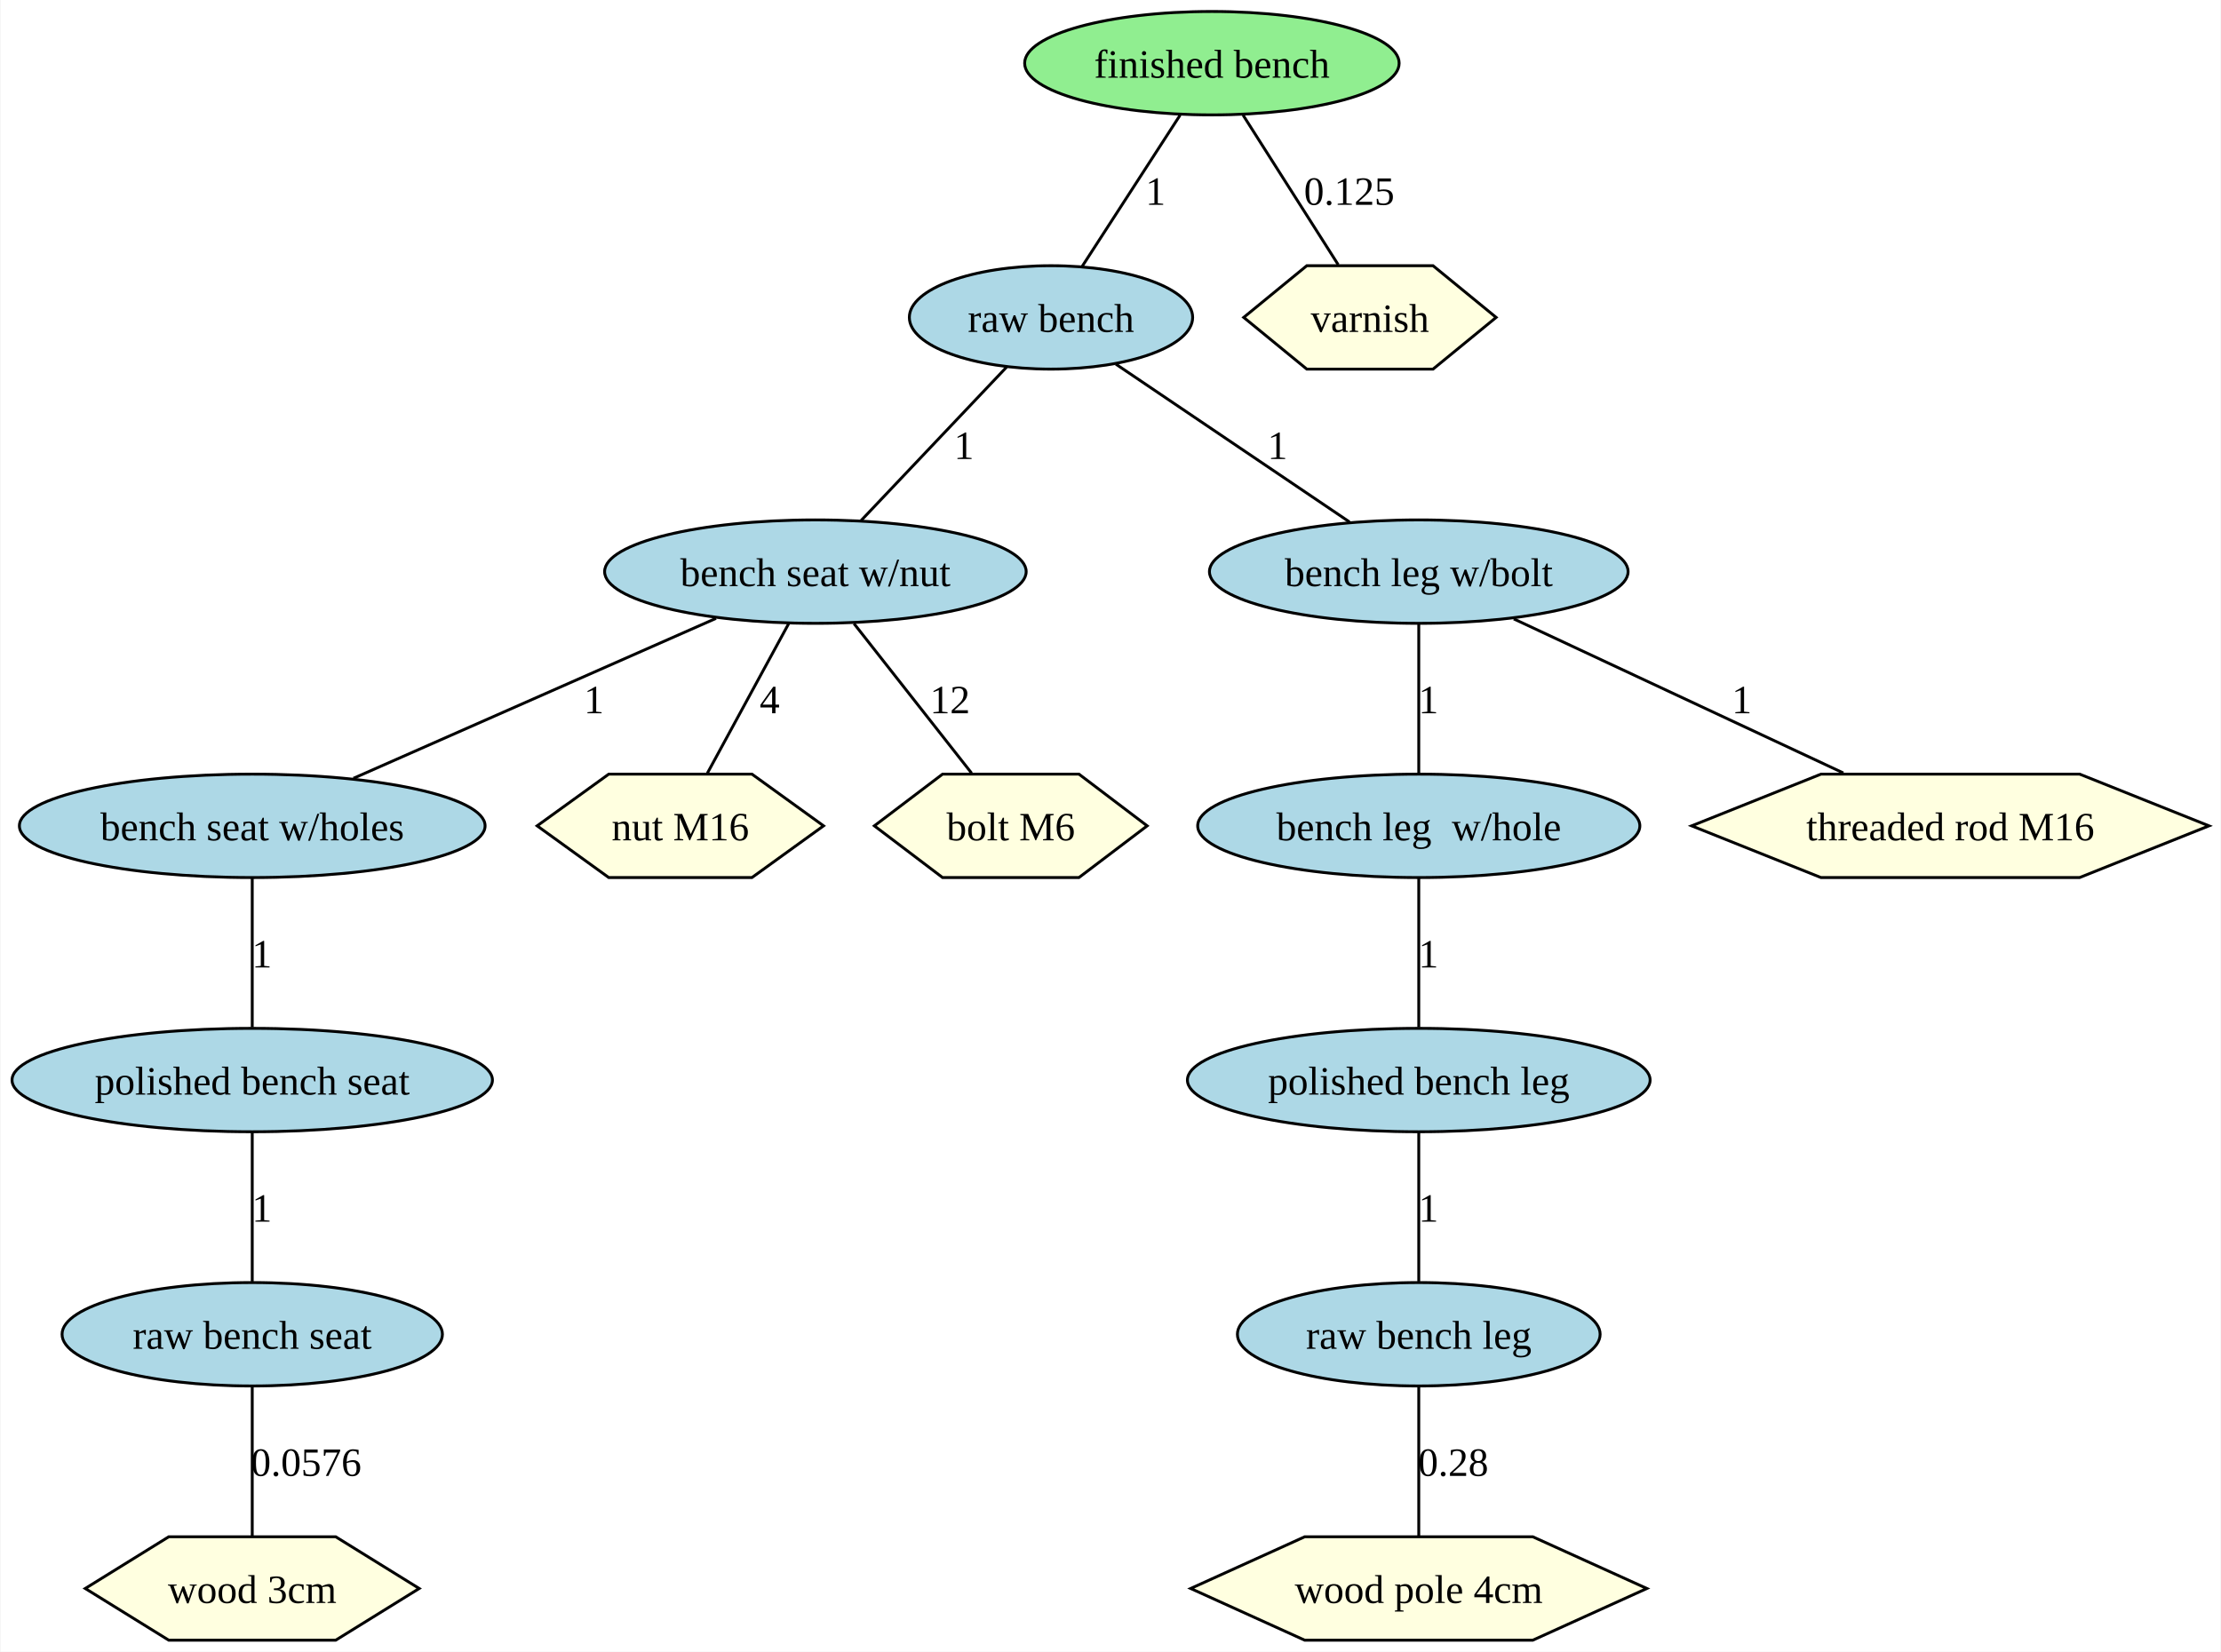
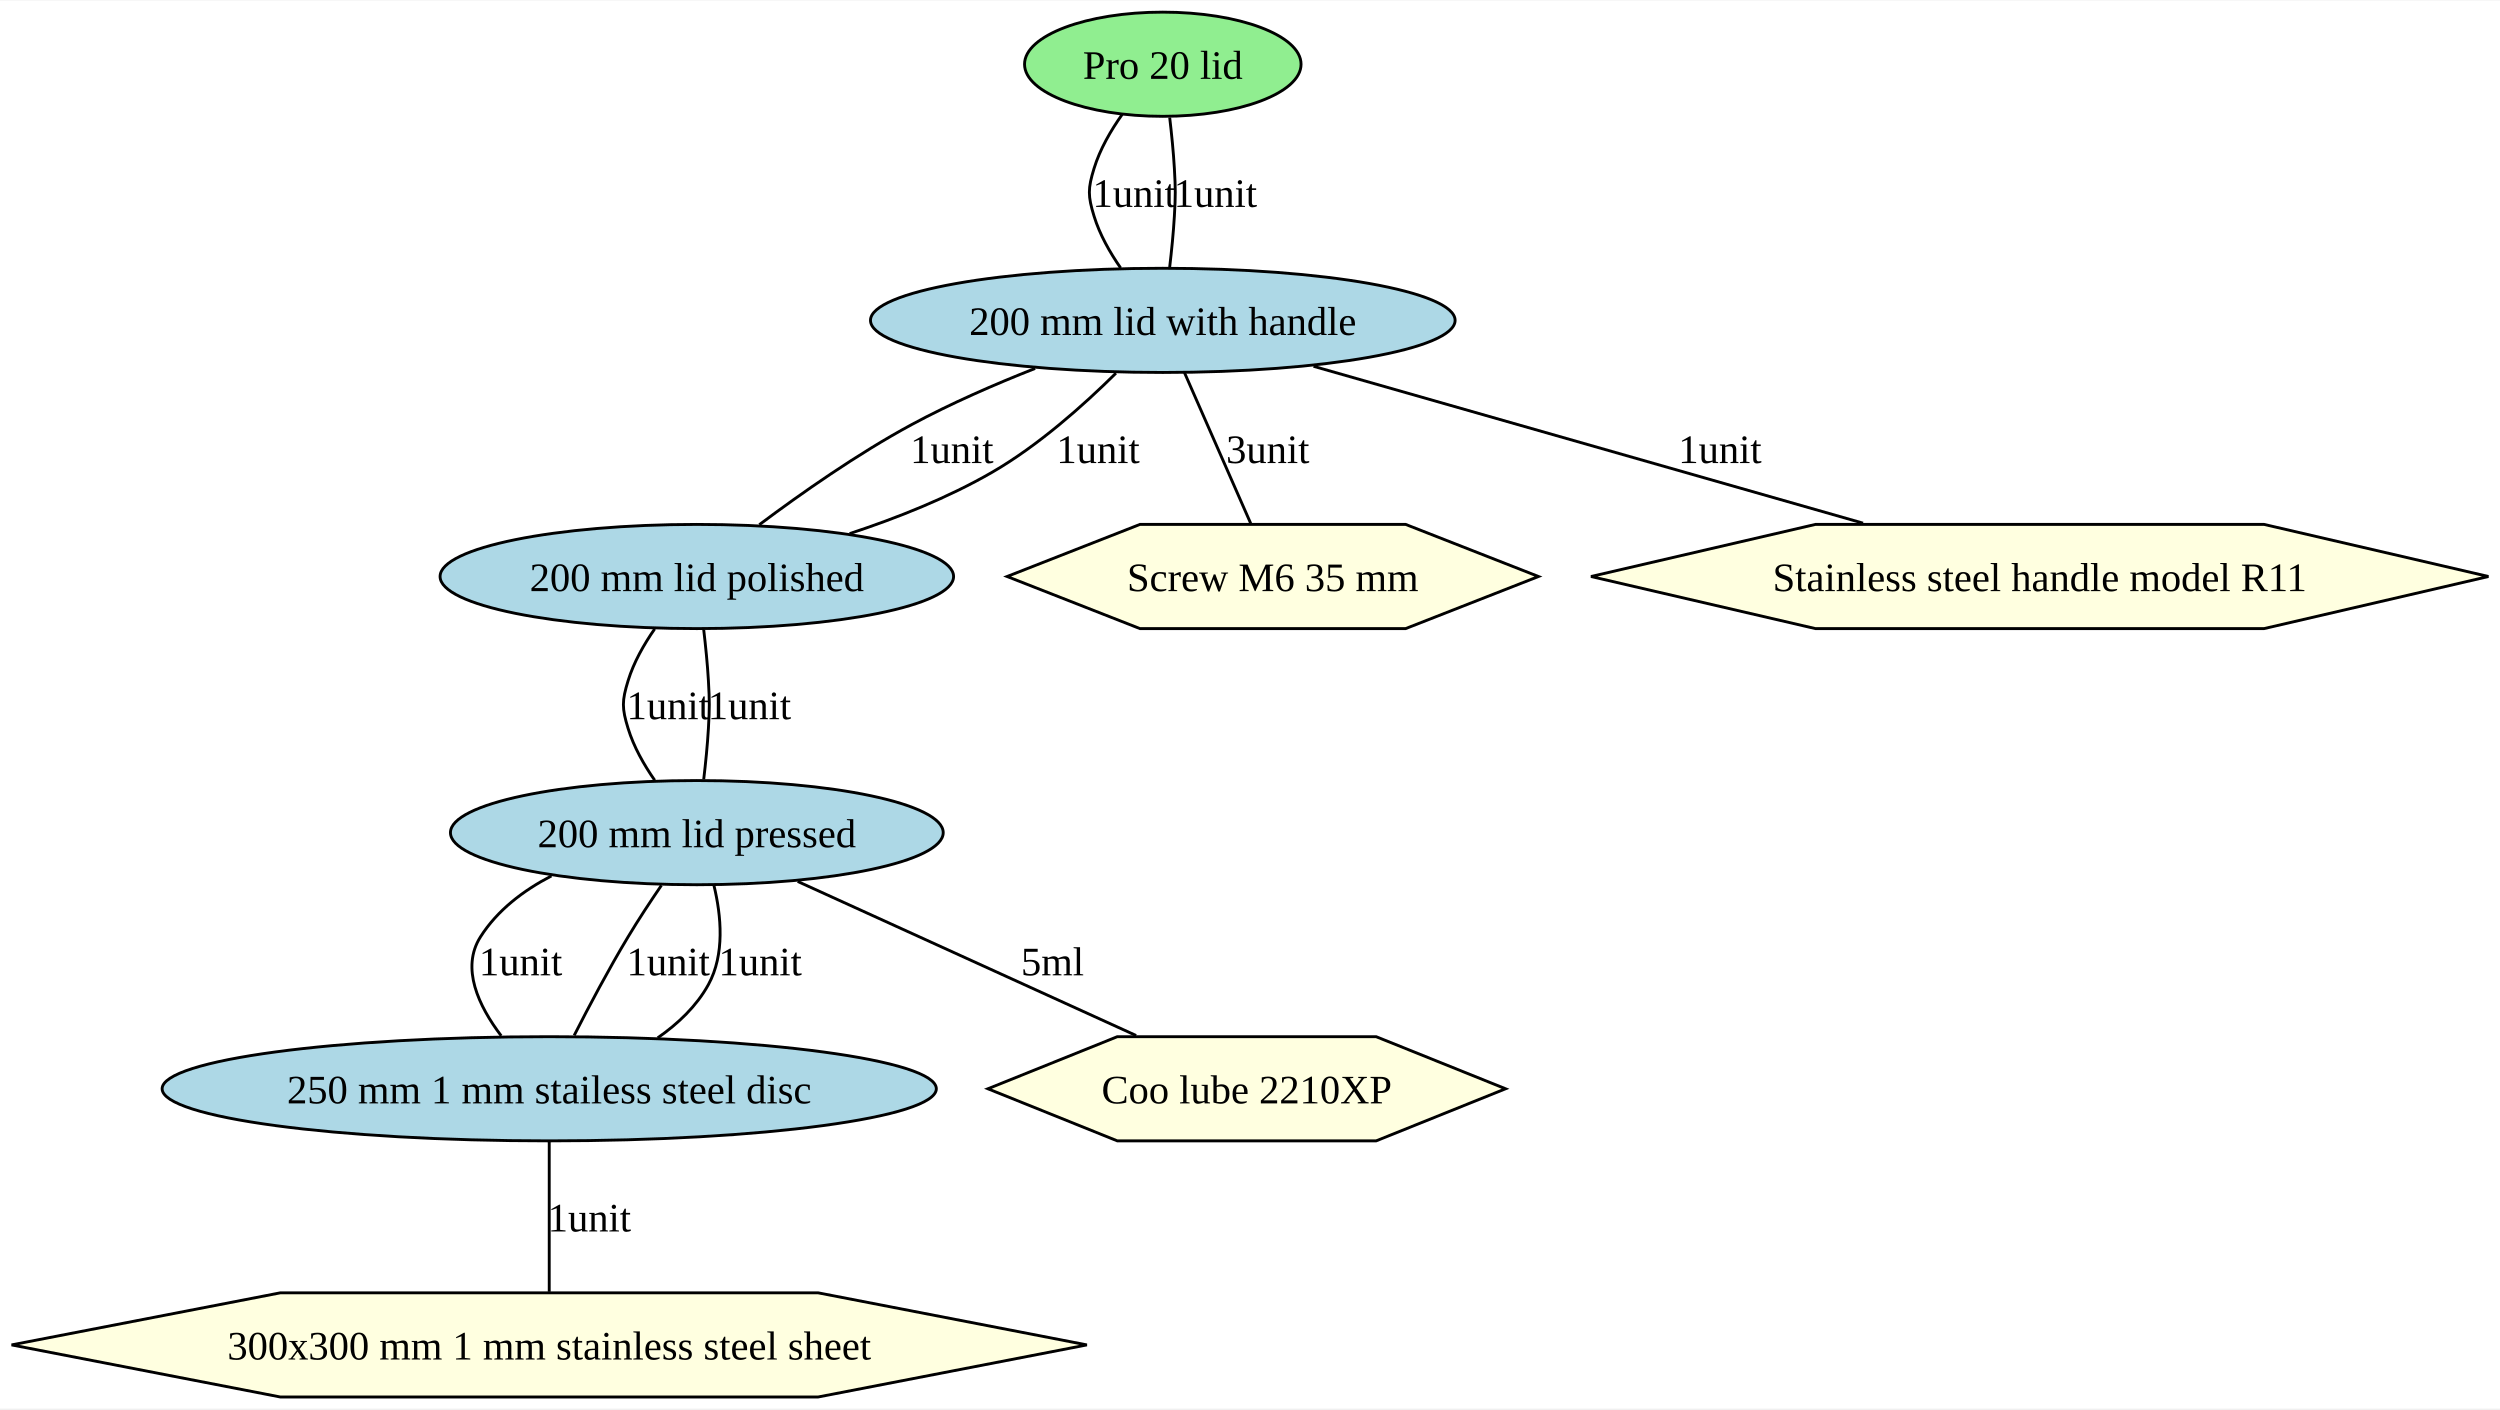
- <svg xmlns="http://www.w3.org/2000/svg" width="773px" height="575px" viewBox="0.00 0.00 772.62 575.00">
-   <g id="graph0" class="graph" transform="scale(1.0 1.0) rotate(0.0) translate(4.0 571.0)">
-     <polygon fill="white" stroke="none" points="-4,4 -4,-571 768.62,-571 768.62,4 -4,4" />
+ <svg xmlns="http://www.w3.org/2000/svg" width="864px" height="487px" viewBox="0.00 0.00 863.80 486.50">
+   <g id="graph0" class="graph" transform="scale(1.0 1.0) rotate(0.0) translate(4.0 482.5)">
+     <polygon fill="white" stroke="none" points="-4,4 -4,-482.5 859.8,-482.5 859.8,4 -4,4" />
    <g id="node1" class="node">
-       <ellipse fill="lightgreen" stroke="black" cx="417.6" cy="-549" rx="65.17" ry="18" />
-       <text text-anchor="middle" x="417.6" y="-543.95" font-family="Times New Roman,serif" font-size="14.00">finished bench</text>
+       <ellipse fill="lightgreen" stroke="black" cx="397.77" cy="-460.5" rx="47.77" ry="18" />
+       <text text-anchor="middle" x="397.77" y="-455.45" font-family="Times New Roman,serif" font-size="14.00">Pro 20 lid</text>
    </g>
    <g id="node2" class="node">
-       <ellipse fill="lightblue" stroke="black" cx="361.6" cy="-460.5" rx="49.3" ry="18" />
-       <text text-anchor="middle" x="361.6" y="-455.45" font-family="Times New Roman,serif" font-size="14.00">raw bench</text>
+       <ellipse fill="lightblue" stroke="black" cx="397.77" cy="-372" rx="101" ry="18" />
+       <text text-anchor="middle" x="397.77" y="-366.95" font-family="Times New Roman,serif" font-size="14.00">200 mm lid with handle</text>
    </g>
    <g id="edge1" class="edge">
-       <path fill="none" stroke="black" d="M406.53,-530.91C396.65,-515.65 382.26,-493.42 372.45,-478.26" />
-       <text text-anchor="middle" x="397.99" y="-499.7" font-family="Times New Roman,serif" font-size="14.00">1</text>
-     </g>
-     <g id="node16" class="node">
-       <polygon fill="lightyellow" stroke="black" points="516.53,-460.5 494.56,-478.5 450.63,-478.5 428.67,-460.5 450.63,-442.5 494.56,-442.5 516.53,-460.5" />
-       <text text-anchor="middle" x="472.6" y="-455.45" font-family="Times New Roman,serif" font-size="14.00">varnish</text>
+       <path fill="none" stroke="black" d="M383.71,-443.12C379.78,-437.57 376.04,-431.1 374.02,-424.5 371.86,-417.49 371.86,-415.01 374.02,-408 375.96,-401.68 379.47,-395.48 383.21,-390.1" />
+       <text text-anchor="middle" x="387.89" y="-411.2" font-family="Times New Roman,serif" font-size="14.00">1unit</text>
    </g>
    <g id="edge2" class="edge">
-       <path fill="none" stroke="black" d="M428.46,-530.91C438.04,-515.84 451.93,-493.99 461.56,-478.85" />
-       <text text-anchor="middle" x="465.4" y="-499.7" font-family="Times New Roman,serif" font-size="14.00">0.125</text>
+       <path fill="none" stroke="black" d="M400.15,-442.09C400.81,-436.48 401.44,-430.24 401.77,-424.5 402.18,-417.18 402.18,-415.32 401.77,-408 401.44,-402.26 400.81,-396.02 400.15,-390.41" />
+       <text text-anchor="middle" x="415.95" y="-411.2" font-family="Times New Roman,serif" font-size="14.00">1unit</text>
    </g>
    <g id="node3" class="node">
-       <ellipse fill="lightblue" stroke="black" cx="279.6" cy="-372" rx="73.36" ry="18" />
-       <text text-anchor="middle" x="279.6" y="-366.95" font-family="Times New Roman,serif" font-size="14.00">bench seat w/nut</text>
+       <ellipse fill="lightblue" stroke="black" cx="236.77" cy="-283.5" rx="88.71" ry="18" />
+       <text text-anchor="middle" x="236.77" y="-278.45" font-family="Times New Roman,serif" font-size="14.00">200 mm lid polished</text>
    </g>
    <g id="edge3" class="edge">
-       <path fill="none" stroke="black" d="M346.17,-443.23C331.7,-427.96 310.14,-405.22 295.51,-389.79" />
-       <text text-anchor="middle" x="331.31" y="-411.2" font-family="Times New Roman,serif" font-size="14.00">1</text>
-     </g>
-     <g id="node10" class="node">
-       <ellipse fill="lightblue" stroke="black" cx="489.6" cy="-372" rx="72.85" ry="18" />
-       <text text-anchor="middle" x="489.6" y="-366.95" font-family="Times New Roman,serif" font-size="14.00">bench leg w/bolt</text>
+       <path fill="none" stroke="black" d="M353.65,-355.4C339.71,-349.9 324.45,-343.25 311.02,-336 292.38,-325.94 272.75,-312.17 258.36,-301.4" />
+       <text text-anchor="middle" x="324.89" y="-322.7" font-family="Times New Roman,serif" font-size="14.00">1unit</text>
    </g>
    <g id="edge4" class="edge">
-       <path fill="none" stroke="black" d="M384.18,-444.23C407.01,-428.81 442.14,-405.07 465.49,-389.29" />
-       <text text-anchor="middle" x="440.44" y="-411.2" font-family="Times New Roman,serif" font-size="14.00">1</text>
+       <path fill="none" stroke="black" d="M381.58,-353.76C370.43,-342.71 354.78,-328.75 338.77,-319.5 323.61,-310.74 305.92,-303.71 289.57,-298.32" />
+       <text text-anchor="middle" x="375.4" y="-322.7" font-family="Times New Roman,serif" font-size="14.00">1unit</text>
+     </g>
+     <g id="node8" class="node">
+       <polygon fill="lightyellow" stroke="black" points="527.57,-283.5 481.67,-301.5 389.87,-301.5 343.97,-283.5 389.87,-265.5 481.67,-265.5 527.57,-283.5" />
+       <text text-anchor="middle" x="435.77" y="-278.45" font-family="Times New Roman,serif" font-size="14.00">Screw M6 35 mm</text>
+     </g>
+     <g id="edge5" class="edge">
+       <path fill="none" stroke="black" d="M405.27,-353.91C411.89,-338.84 421.49,-316.99 428.14,-301.85" />
+       <text text-anchor="middle" x="434.04" y="-322.7" font-family="Times New Roman,serif" font-size="14.00">3unit</text>
+     </g>
+     <g id="node9" class="node">
+       <polygon fill="lightyellow" stroke="black" points="855.8,-283.5 778.28,-301.5 623.25,-301.5 545.73,-283.5 623.25,-265.5 778.28,-265.5 855.8,-283.5" />
+       <text text-anchor="middle" x="700.77" y="-278.45" font-family="Times New Roman,serif" font-size="14.00">Stainless steel handle model R11</text>
+     </g>
+     <g id="edge6" class="edge">
+       <path fill="none" stroke="black" d="M449.85,-356.13C502.56,-341.08 584.01,-317.83 639.72,-301.93" />
+       <text text-anchor="middle" x="590.28" y="-322.7" font-family="Times New Roman,serif" font-size="14.00">1unit</text>
    </g>
    <g id="node4" class="node">
-       <ellipse fill="lightblue" stroke="black" cx="83.6" cy="-283.5" rx="81.04" ry="18" />
-       <text text-anchor="middle" x="83.6" y="-278.45" font-family="Times New Roman,serif" font-size="14.00">bench seat w/holes</text>
-     </g>
-     <g id="edge5" class="edge">
-       <path fill="none" stroke="black" d="M245.01,-355.73C209.51,-340.07 154.56,-315.82 118.83,-300.05" />
-       <text text-anchor="middle" x="202.53" y="-322.7" font-family="Times New Roman,serif" font-size="14.00">1</text>
-     </g>
-     <g id="node8" class="node">
-       <polygon fill="lightyellow" stroke="black" points="282.44,-283.5 257.52,-301.5 207.68,-301.5 182.76,-283.5 207.68,-265.5 257.52,-265.5 282.44,-283.5" />
-       <text text-anchor="middle" x="232.6" y="-278.45" font-family="Times New Roman,serif" font-size="14.00">nut M16</text>
-     </g>
-     <g id="edge6" class="edge">
-       <path fill="none" stroke="black" d="M270.31,-353.91C262.12,-338.84 250.25,-316.99 242.02,-301.85" />
-       <text text-anchor="middle" x="263.68" y="-322.7" font-family="Times New Roman,serif" font-size="14.00">4</text>
-     </g>
-     <g id="node9" class="node">
-       <polygon fill="lightyellow" stroke="black" points="395.07,-283.5 371.33,-301.5 323.86,-301.5 300.12,-283.5 323.86,-265.5 371.33,-265.5 395.07,-283.5" />
-       <text text-anchor="middle" x="347.6" y="-278.45" font-family="Times New Roman,serif" font-size="14.00">bolt M6</text>
+       <ellipse fill="lightblue" stroke="black" cx="236.77" cy="-195" rx="85.13" ry="18" />
+       <text text-anchor="middle" x="236.77" y="-189.95" font-family="Times New Roman,serif" font-size="14.00">200 mm lid pressed</text>
    </g>
    <g id="edge7" class="edge">
-       <path fill="none" stroke="black" d="M293.03,-353.91C304.87,-338.84 322.05,-316.99 333.96,-301.85" />
-       <text text-anchor="middle" x="326.44" y="-322.7" font-family="Times New Roman,serif" font-size="14.00">12</text>
+       <path fill="none" stroke="black" d="M222.21,-265.4C218.47,-260.02 214.96,-253.82 213.02,-247.5 210.86,-240.49 210.86,-238.01 213.02,-231 214.96,-224.68 218.47,-218.48 222.21,-213.1" />
+       <text text-anchor="middle" x="226.89" y="-234.2" font-family="Times New Roman,serif" font-size="14.00">1unit</text>
+     </g>
+     <g id="edge8" class="edge">
+       <path fill="none" stroke="black" d="M239.15,-265.09C239.81,-259.48 240.44,-253.24 240.77,-247.5 241.18,-240.18 241.18,-238.32 240.77,-231 240.44,-225.26 239.81,-219.02 239.15,-213.41" />
+       <text text-anchor="middle" x="254.95" y="-234.2" font-family="Times New Roman,serif" font-size="14.00">1unit</text>
    </g>
    <g id="node5" class="node">
-       <ellipse fill="lightblue" stroke="black" cx="83.6" cy="-195" rx="83.6" ry="18" />
-       <text text-anchor="middle" x="83.6" y="-189.95" font-family="Times New Roman,serif" font-size="14.00">polished bench seat</text>
+       <ellipse fill="lightblue" stroke="black" cx="185.77" cy="-106.5" rx="133.75" ry="18" />
+       <text text-anchor="middle" x="185.77" y="-101.45" font-family="Times New Roman,serif" font-size="14.00">250 mm 1 mm stailess steel disc</text>
    </g>
-     <g id="edge8" class="edge">
-       <path fill="none" stroke="black" d="M83.6,-265.41C83.6,-250.34 83.6,-228.49 83.6,-213.35" />
-       <text text-anchor="middle" x="86.97" y="-234.2" font-family="Times New Roman,serif" font-size="14.00">1</text>
+     <g id="edge9" class="edge">
+       <path fill="none" stroke="black" d="M186.54,-180.05C176.82,-175.01 167.86,-168.19 162.02,-159 155.15,-148.2 161.38,-135.09 169.18,-124.8" />
+       <text text-anchor="middle" x="175.89" y="-145.7" font-family="Times New Roman,serif" font-size="14.00">1unit</text>
+     </g>
+     <g id="edge10" class="edge">
+       <path fill="none" stroke="black" d="M224.54,-176.8C220.72,-171.21 216.57,-164.92 213.02,-159 206.34,-147.9 199.53,-135.03 194.39,-124.93" />
+       <text text-anchor="middle" x="226.89" y="-145.7" font-family="Times New Roman,serif" font-size="14.00">1unit</text>
+     </g>
+     <g id="edge11" class="edge">
+       <path fill="none" stroke="black" d="M242.68,-176.76C245.22,-166.24 246.46,-152.88 240.77,-142.5 236.68,-135.06 230.27,-128.97 223.24,-124.09" />
+       <text text-anchor="middle" x="258.66" y="-145.7" font-family="Times New Roman,serif" font-size="14.00">1unit</text>
+     </g>
+     <g id="node7" class="node">
+       <polygon fill="lightyellow" stroke="black" points="516.2,-106.5 471.48,-124.5 382.05,-124.5 337.33,-106.5 382.05,-88.5 471.48,-88.5 516.2,-106.5" />
+       <text text-anchor="middle" x="426.77" y="-101.45" font-family="Times New Roman,serif" font-size="14.00">Coo lube 2210XP</text>
+     </g>
+     <g id="edge12" class="edge">
+       <path fill="none" stroke="black" d="M271.62,-178.13C304.72,-163.06 354.38,-140.46 388.55,-124.9" />
+       <text text-anchor="middle" x="359.66" y="-145.7" font-family="Times New Roman,serif" font-size="14.00">5ml</text>
    </g>
    <g id="node6" class="node">
-       <ellipse fill="lightblue" stroke="black" cx="83.6" cy="-106.5" rx="66.19" ry="18" />
-       <text text-anchor="middle" x="83.6" y="-101.45" font-family="Times New Roman,serif" font-size="14.00">raw bench seat</text>
-     </g>
-     <g id="edge9" class="edge">
-       <path fill="none" stroke="black" d="M83.6,-176.91C83.6,-161.84 83.6,-139.99 83.6,-124.85" />
-       <text text-anchor="middle" x="86.97" y="-145.7" font-family="Times New Roman,serif" font-size="14.00">1</text>
-     </g>
-     <g id="node7" class="node">
-       <polygon fill="lightyellow" stroke="black" points="141.71,-18 112.65,-36 54.54,-36 25.48,-18 54.54,0 112.65,0 141.71,-18" />
-       <text text-anchor="middle" x="83.6" y="-12.95" font-family="Times New Roman,serif" font-size="14.00">wood 3cm</text>
-     </g>
-     <g id="edge10" class="edge">
-       <path fill="none" stroke="black" d="M83.6,-88.41C83.6,-73.34 83.6,-51.49 83.6,-36.35" />
-       <text text-anchor="middle" x="102.35" y="-57.2" font-family="Times New Roman,serif" font-size="14.00">0.0576</text>
-     </g>
-     <g id="node11" class="node">
-       <ellipse fill="lightblue" stroke="black" cx="489.6" cy="-283.5" rx="76.94" ry="18" />
-       <text text-anchor="middle" x="489.6" y="-278.45" font-family="Times New Roman,serif" font-size="14.00">bench leg  w/hole</text>
-     </g>
-     <g id="edge11" class="edge">
-       <path fill="none" stroke="black" d="M489.6,-353.91C489.6,-338.84 489.6,-316.99 489.6,-301.85" />
-       <text text-anchor="middle" x="492.97" y="-322.7" font-family="Times New Roman,serif" font-size="14.00">1</text>
-     </g>
-     <g id="node15" class="node">
-       <polygon fill="lightyellow" stroke="black" points="764.62,-283.5 719.61,-301.5 629.58,-301.5 584.57,-283.5 629.58,-265.5 719.61,-265.5 764.62,-283.5" />
-       <text text-anchor="middle" x="674.6" y="-278.45" font-family="Times New Roman,serif" font-size="14.00">threaded rod M16</text>
-     </g>
-     <g id="edge12" class="edge">
-       <path fill="none" stroke="black" d="M522.67,-355.54C554.89,-340.47 603.79,-317.61 637.36,-301.91" />
-       <text text-anchor="middle" x="602.04" y="-322.7" font-family="Times New Roman,serif" font-size="14.00">1</text>
-     </g>
-     <g id="node12" class="node">
-       <ellipse fill="lightblue" stroke="black" cx="489.6" cy="-195" rx="80.52" ry="18" />
-       <text text-anchor="middle" x="489.6" y="-189.95" font-family="Times New Roman,serif" font-size="14.00">polished bench leg</text>
+       <polygon fill="lightyellow" stroke="black" points="371.53,-18 278.65,-36 92.88,-36 0,-18 92.88,0 278.65,0 371.53,-18" />
+       <text text-anchor="middle" x="185.77" y="-12.95" font-family="Times New Roman,serif" font-size="14.00">300x300 mm 1 mm stainless steel sheet</text>
    </g>
    <g id="edge13" class="edge">
-       <path fill="none" stroke="black" d="M489.6,-265.41C489.6,-250.34 489.6,-228.49 489.6,-213.35" />
-       <text text-anchor="middle" x="492.97" y="-234.2" font-family="Times New Roman,serif" font-size="14.00">1</text>
-     </g>
-     <g id="node13" class="node">
-       <ellipse fill="lightblue" stroke="black" cx="489.6" cy="-106.5" rx="63.12" ry="18" />
-       <text text-anchor="middle" x="489.6" y="-101.45" font-family="Times New Roman,serif" font-size="14.00">raw bench leg</text>
-     </g>
-     <g id="edge14" class="edge">
-       <path fill="none" stroke="black" d="M489.6,-176.91C489.6,-161.84 489.6,-139.99 489.6,-124.85" />
-       <text text-anchor="middle" x="492.97" y="-145.7" font-family="Times New Roman,serif" font-size="14.00">1</text>
-     </g>
-     <g id="node14" class="node">
-       <polygon fill="lightyellow" stroke="black" points="568.98,-18 529.29,-36 449.9,-36 410.21,-18 449.9,0 529.29,0 568.98,-18" />
-       <text text-anchor="middle" x="489.6" y="-12.95" font-family="Times New Roman,serif" font-size="14.00">wood pole 4cm</text>
-     </g>
-     <g id="edge15" class="edge">
-       <path fill="none" stroke="black" d="M489.6,-88.41C489.6,-73.34 489.6,-51.49 489.6,-36.35" />
-       <text text-anchor="middle" x="501.6" y="-57.2" font-family="Times New Roman,serif" font-size="14.00">0.28</text>
+       <path fill="none" stroke="black" d="M185.77,-88.41C185.77,-73.34 185.77,-51.49 185.77,-36.35" />
+       <text text-anchor="middle" x="199.64" y="-57.2" font-family="Times New Roman,serif" font-size="14.00">1unit</text>
    </g>
  </g>
</svg>
